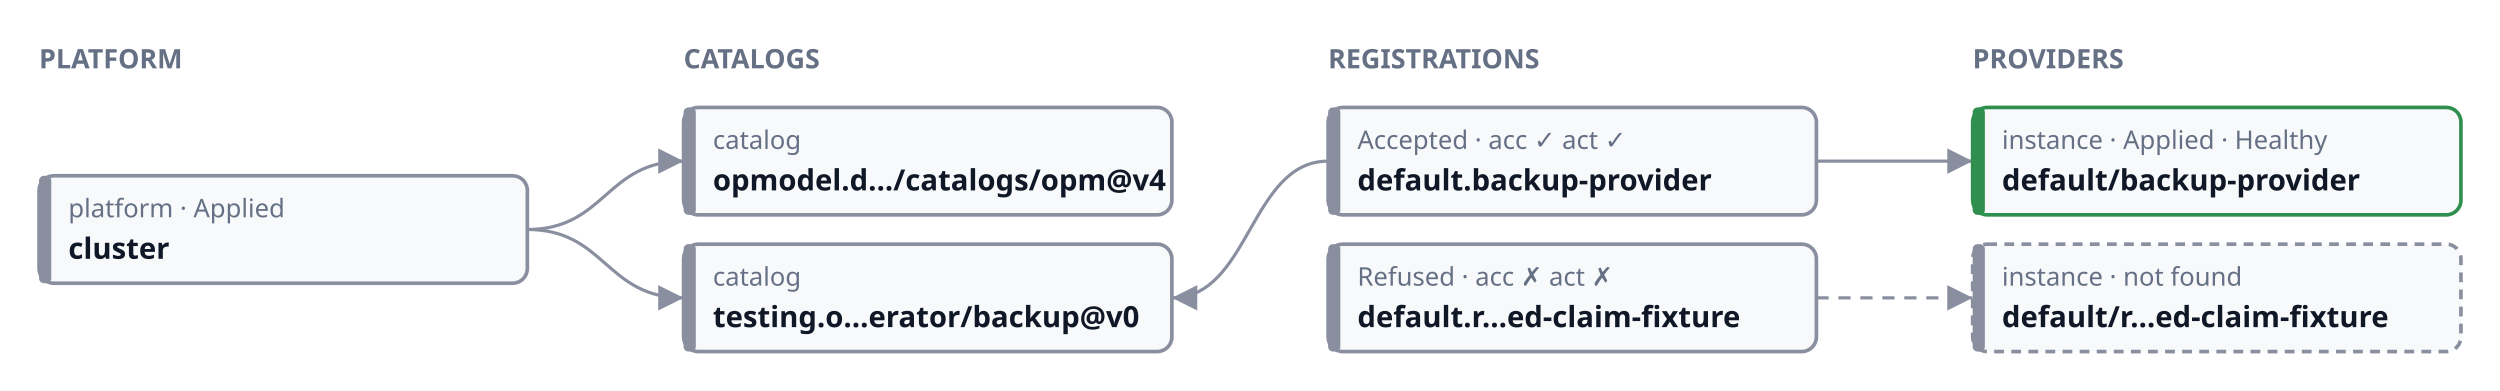
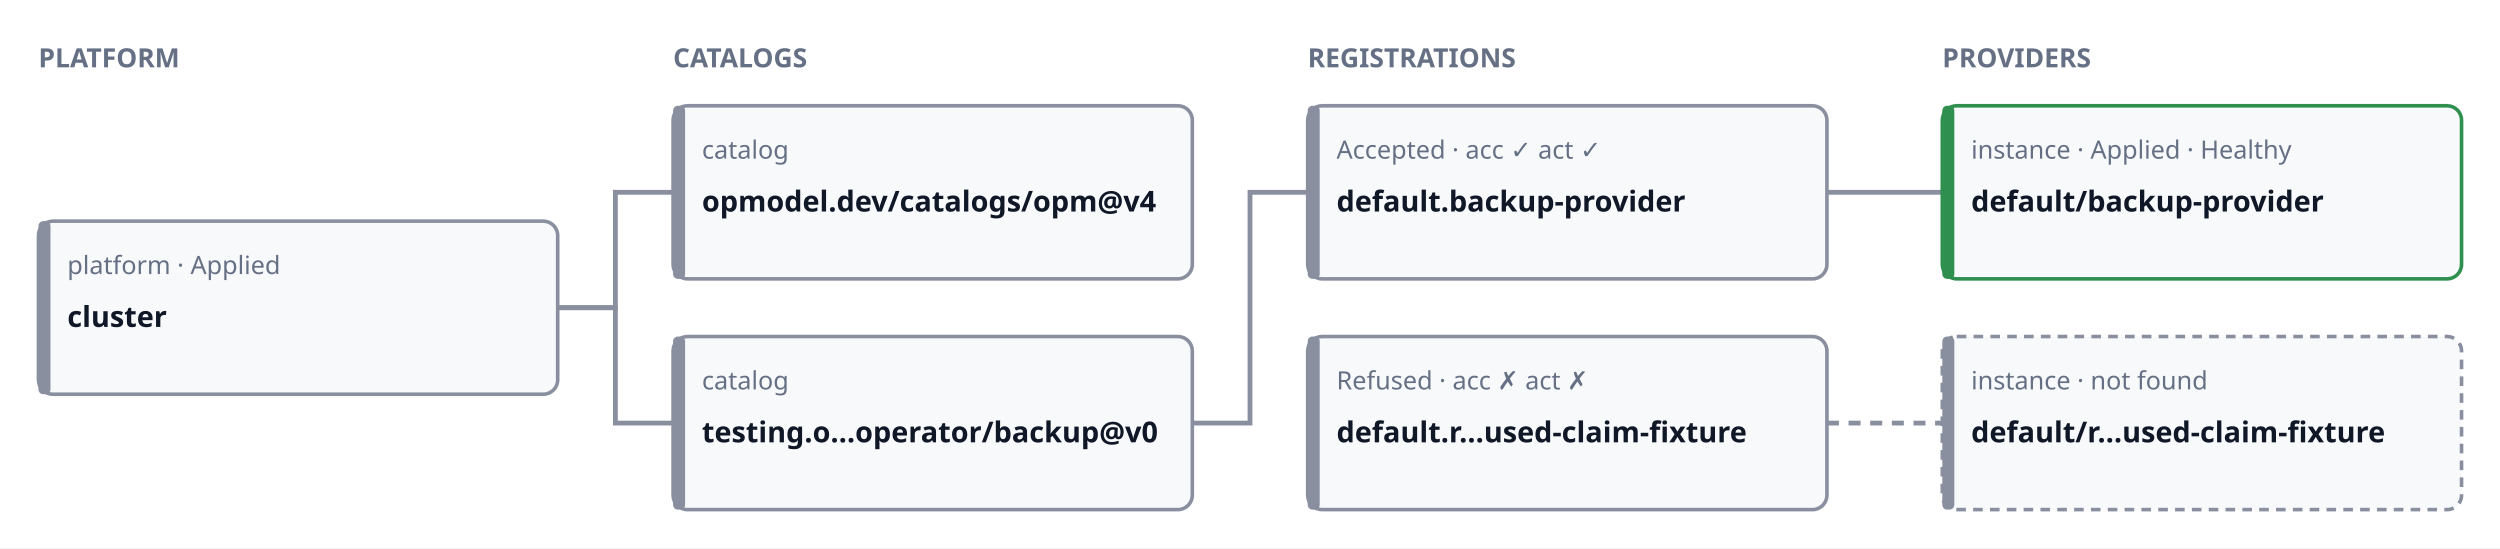
- <svg xmlns="http://www.w3.org/2000/svg" width="1024" height="160" viewBox="0 0 1024 160" font-family="sans-serif" font-size="12" role="img" aria-label="platform graph of plat:cluster">
-   <defs>
-     <marker id="arrow" viewBox="0 0 8 8" refX="8" refY="4" markerWidth="8" markerHeight="8" orient="auto">
-       <path d="M0 0L8 4L0 8z" fill="#8a8fa0" />
-     </marker>
-   </defs>
-   <rect width="1024" height="160" fill="#ffffff" />
+ <svg xmlns="http://www.w3.org/2000/svg" width="1040" height="228" viewBox="0 0 1040 228" font-family="sans-serif" font-size="12" role="img" aria-label="platform graph of plat:cluster">
+   <rect width="1040" height="228" fill="#ffffff" />
  <text x="16" y="28" fill="#667085" font-size="11" font-weight="bold">PLATFORM</text>
  <text x="280" y="28" fill="#667085" font-size="11" font-weight="bold">CATALOGS</text>
  <text x="544" y="28" fill="#667085" font-size="11" font-weight="bold">REGISTRATIONS</text>
  <text x="808" y="28" fill="#667085" font-size="11" font-weight="bold">PROVIDERS</text>
-   <path d="M544 66 C512 66 512 122 480 122" fill="none" stroke="#8a8fa0" stroke-width="1.3" marker-end="url(#arrow)" />
-   <path d="M744 66 C776 66 776 66 808 66" fill="none" stroke="#8a8fa0" stroke-width="1.3" marker-end="url(#arrow)" />
-   <path d="M744 122 C776 122 776 122 808 122" fill="none" stroke="#8a8fa0" stroke-width="1.3" marker-end="url(#arrow)" stroke-dasharray="5 4" />
-   <path d="M216 94 C248 94 248 66 280 66" fill="none" stroke="#8a8fa0" stroke-width="1.3" marker-end="url(#arrow)" />
-   <path d="M216 94 C248 94 248 122 280 122" fill="none" stroke="#8a8fa0" stroke-width="1.3" marker-end="url(#arrow)" />
-   <g transform="translate(16 72)">
-     <rect width="200" height="44" rx="6" fill="#f8f9fb" stroke="#8a8fa0" stroke-width="1.5" />
-     <rect width="5" height="44" rx="2" fill="#8a8fa0" />
-     <text x="12" y="17" fill="#667085" font-size="10.5">platform · Applied</text>
-     <text x="12" y="34" fill="#101828" font-weight="bold">cluster</text>
+   <path d="M544 80 H520 V176 H496" fill="none" stroke="#8a8fa0" stroke-width="2" />
+   <path d="M760 80 H784 V80 H808" fill="none" stroke="#8a8fa0" stroke-width="2" />
+   <path d="M760 176 H784 V176 H808" fill="none" stroke="#8a8fa0" stroke-width="2" stroke-dasharray="5 4" />
+   <path d="M232 128 H256 V80 H280" fill="none" stroke="#8a8fa0" stroke-width="2" />
+   <path d="M232 128 H256 V176 H280" fill="none" stroke="#8a8fa0" stroke-width="2" />
+   <g transform="translate(16 92)">
+     <rect width="216" height="72" rx="6" fill="#f8f9fb" stroke="#8a8fa0" stroke-width="1.5" />
+     <rect width="5" height="72" rx="2" fill="#8a8fa0" />
+     <text x="12" y="22" fill="#667085" font-size="10.5">platform · Applied</text>
+     <text x="12" y="44" fill="#101828" font-weight="bold">cluster</text>
  </g>
  <g transform="translate(280 44)">
-     <rect width="200" height="44" rx="6" fill="#f8f9fb" stroke="#8a8fa0" stroke-width="1.5" />
-     <rect width="5" height="44" rx="2" fill="#8a8fa0" />
-     <text x="12" y="17" fill="#667085" font-size="10.5">catalog</text>
-     <text x="12" y="34" fill="#101828" font-weight="bold">opmodel.d…/catalogs/opm@v4</text>
+     <rect width="216" height="72" rx="6" fill="#f8f9fb" stroke="#8a8fa0" stroke-width="1.5" />
+     <rect width="5" height="72" rx="2" fill="#8a8fa0" />
+     <text x="12" y="22" fill="#667085" font-size="10.5">catalog</text>
+     <text x="12" y="44" fill="#101828" font-weight="bold">opmodel.dev/catalogs/opm@v4</text>
  </g>
-   <g transform="translate(280 100)">
-     <rect width="200" height="44" rx="6" fill="#f8f9fb" stroke="#8a8fa0" stroke-width="1.5" />
-     <rect width="5" height="44" rx="2" fill="#8a8fa0" />
-     <text x="12" y="17" fill="#667085" font-size="10.5">catalog</text>
-     <text x="12" y="34" fill="#101828" font-weight="bold">testing.o…erator/backup@v0</text>
+   <g transform="translate(280 140)">
+     <rect width="216" height="72" rx="6" fill="#f8f9fb" stroke="#8a8fa0" stroke-width="1.5" />
+     <rect width="5" height="72" rx="2" fill="#8a8fa0" />
+     <text x="12" y="22" fill="#667085" font-size="10.5">catalog</text>
+     <text x="12" y="44" fill="#101828" font-weight="bold">testing.o…operator/backup@v0</text>
  </g>
  <g transform="translate(544 44)">
-     <rect width="200" height="44" rx="6" fill="#f8f9fb" stroke="#8a8fa0" stroke-width="1.5" />
-     <rect width="5" height="44" rx="2" fill="#8a8fa0" />
-     <text x="12" y="17" fill="#667085" font-size="10.5">Accepted · acc ✓ act ✓</text>
-     <text x="12" y="34" fill="#101828" font-weight="bold">default.backup-provider</text>
+     <rect width="216" height="72" rx="6" fill="#f8f9fb" stroke="#8a8fa0" stroke-width="1.5" />
+     <rect width="5" height="72" rx="2" fill="#8a8fa0" />
+     <text x="12" y="22" fill="#667085" font-size="10.5">Accepted · acc ✓ act ✓</text>
+     <text x="12" y="44" fill="#101828" font-weight="bold">default.backup-provider</text>
  </g>
-   <g transform="translate(544 100)">
-     <rect width="200" height="44" rx="6" fill="#f8f9fb" stroke="#8a8fa0" stroke-width="1.5" />
-     <rect width="5" height="44" rx="2" fill="#8a8fa0" />
-     <text x="12" y="17" fill="#667085" font-size="10.5">Refused · acc ✗ act ✗</text>
-     <text x="12" y="34" fill="#101828" font-weight="bold">default.r…ed-claim-fixture</text>
+   <g transform="translate(544 140)">
+     <rect width="216" height="72" rx="6" fill="#f8f9fb" stroke="#8a8fa0" stroke-width="1.5" />
+     <rect width="5" height="72" rx="2" fill="#8a8fa0" />
+     <text x="12" y="22" fill="#667085" font-size="10.5">Refused · acc ✗ act ✗</text>
+     <text x="12" y="44" fill="#101828" font-weight="bold">default.r…used-claim-fixture</text>
  </g>
  <g transform="translate(808 44)">
-     <rect width="200" height="44" rx="6" fill="#f8f9fb" stroke="#2f8f4e" stroke-width="1.5" />
-     <rect width="5" height="44" rx="2" fill="#2f8f4e" />
-     <text x="12" y="17" fill="#667085" font-size="10.5">instance · Applied · Healthy</text>
-     <text x="12" y="34" fill="#101828" font-weight="bold">default/backup-provider</text>
+     <rect width="216" height="72" rx="6" fill="#f8f9fb" stroke="#2f8f4e" stroke-width="1.5" />
+     <rect width="5" height="72" rx="2" fill="#2f8f4e" />
+     <text x="12" y="22" fill="#667085" font-size="10.5">instance · Applied · Healthy</text>
+     <text x="12" y="44" fill="#101828" font-weight="bold">default/backup-provider</text>
  </g>
-   <g transform="translate(808 100)">
-     <rect width="200" height="44" rx="6" fill="#f8f9fb" stroke="#8a8fa0" stroke-width="1.5" stroke-dasharray="4 3" />
-     <rect width="5" height="44" rx="2" fill="#8a8fa0" />
-     <text x="12" y="17" fill="#667085" font-size="10.5">instance · not found</text>
-     <text x="12" y="34" fill="#101828" font-weight="bold">default/r…ed-claim-fixture</text>
+   <g transform="translate(808 140)">
+     <rect width="216" height="72" rx="6" fill="#f8f9fb" stroke="#8a8fa0" stroke-width="1.5" stroke-dasharray="4 3" />
+     <rect width="5" height="72" rx="2" fill="#8a8fa0" />
+     <text x="12" y="22" fill="#667085" font-size="10.5">instance · not found</text>
+     <text x="12" y="44" fill="#101828" font-weight="bold">default/r…used-claim-fixture</text>
  </g>
</svg>
